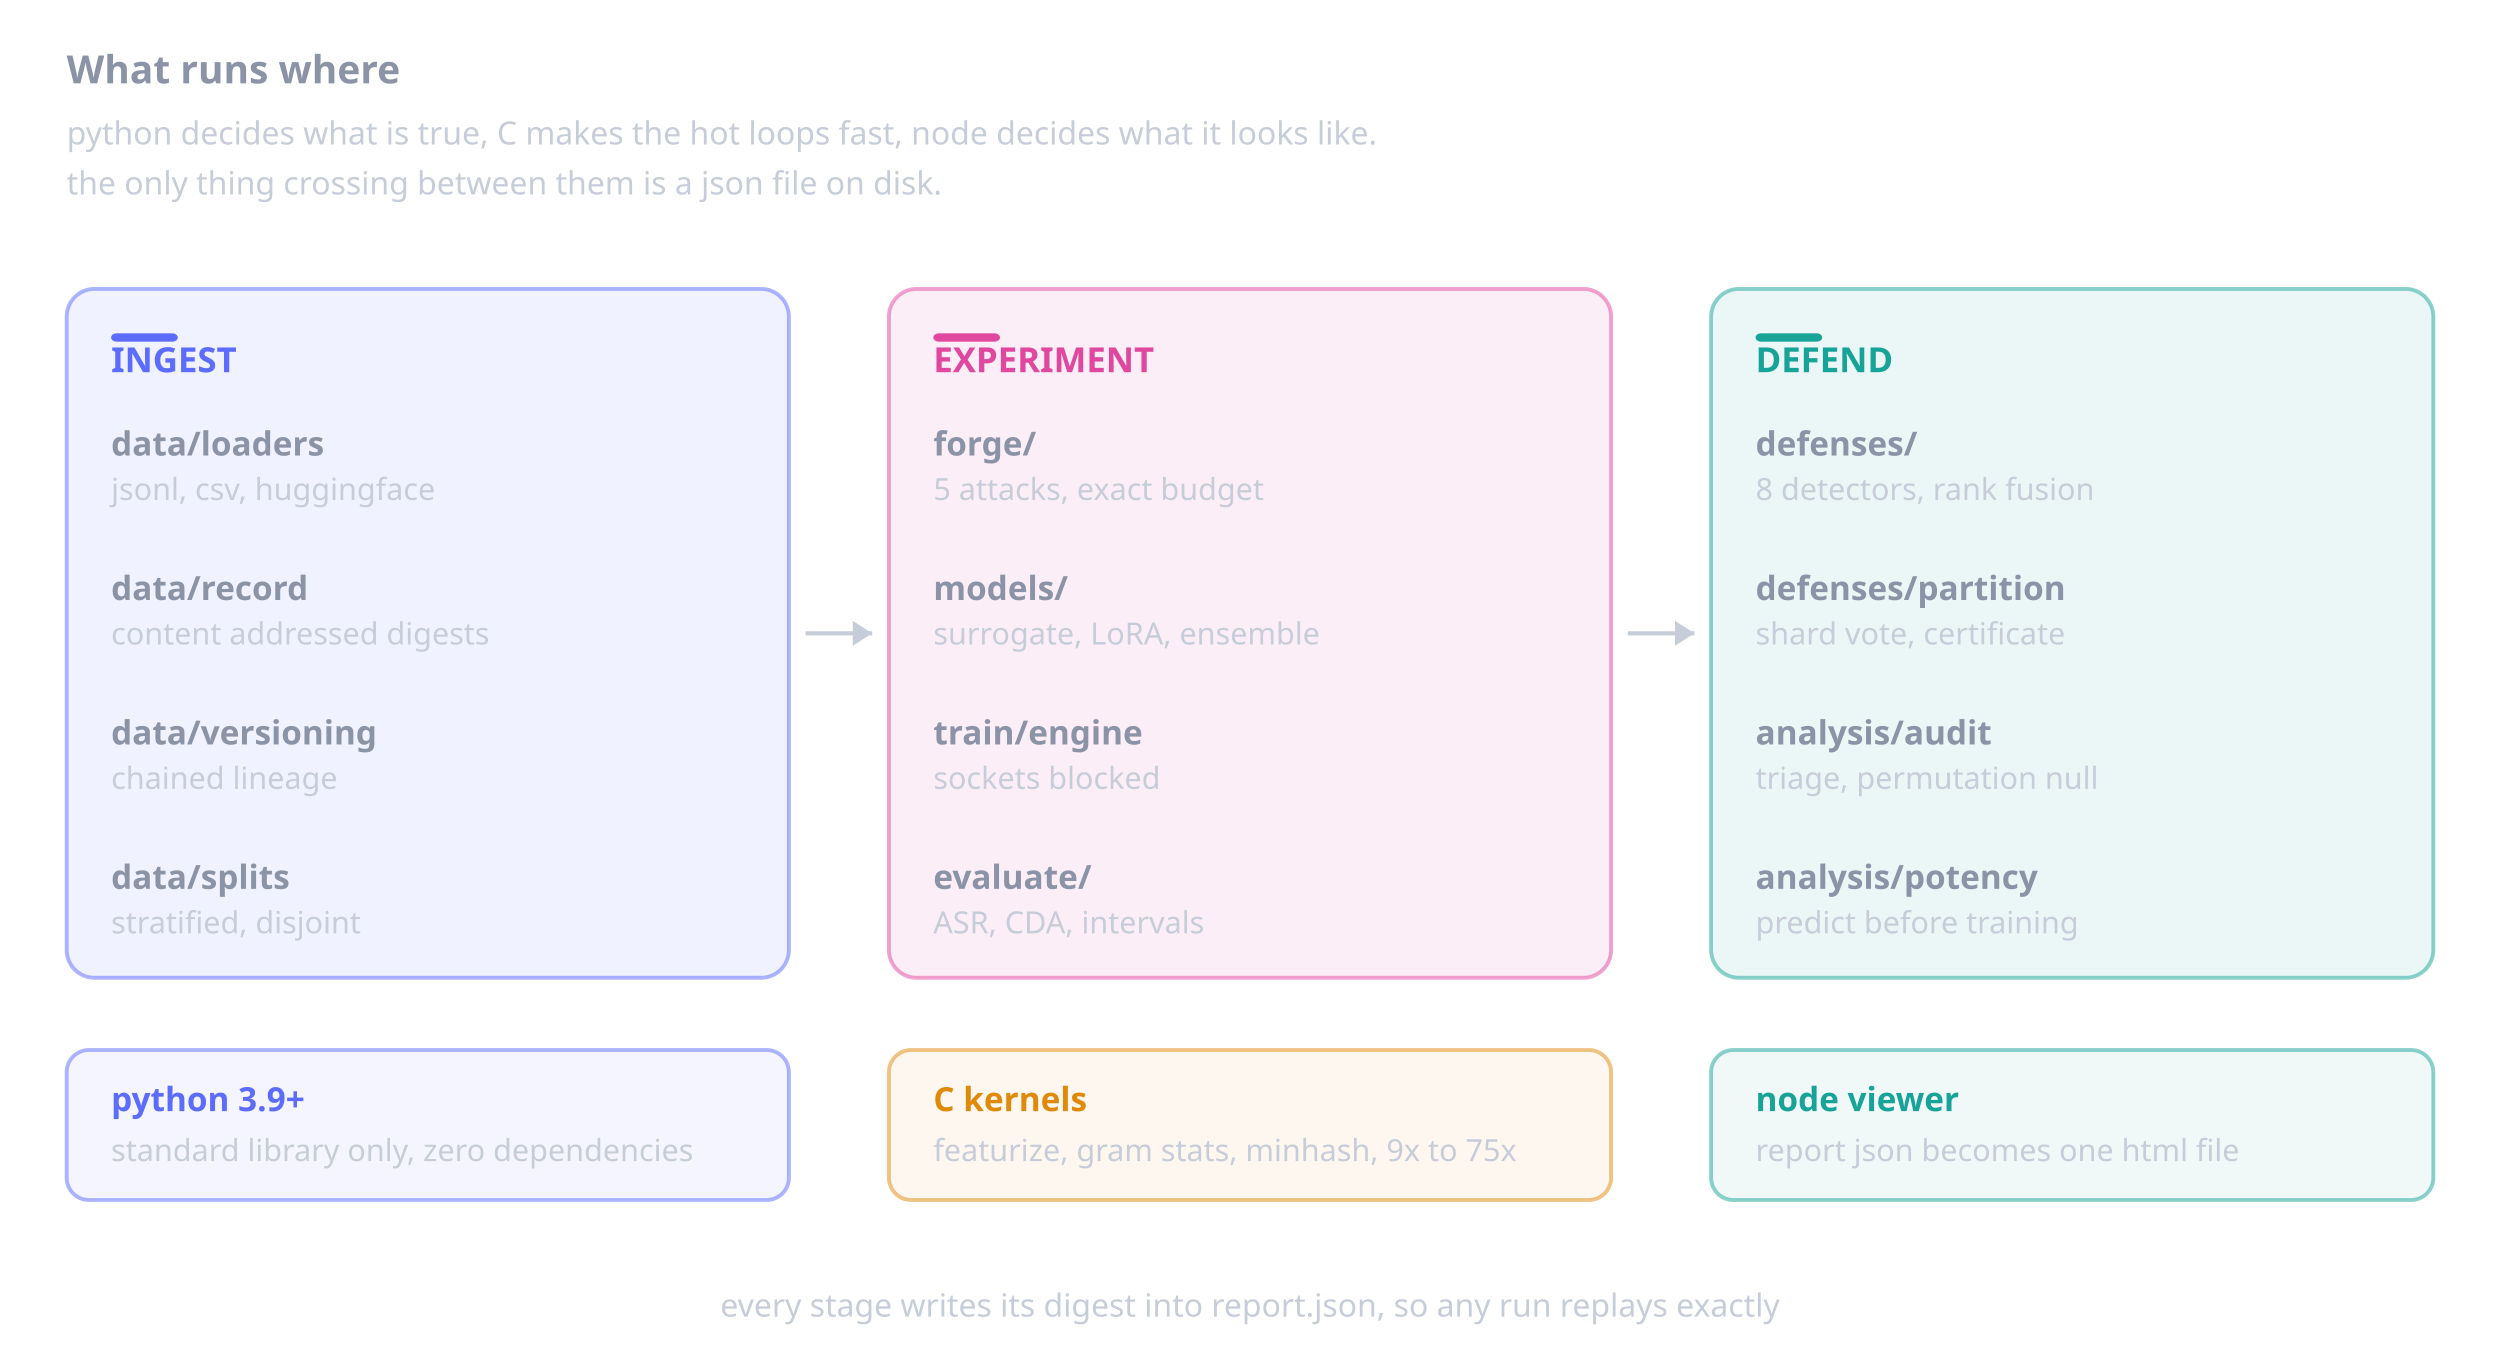
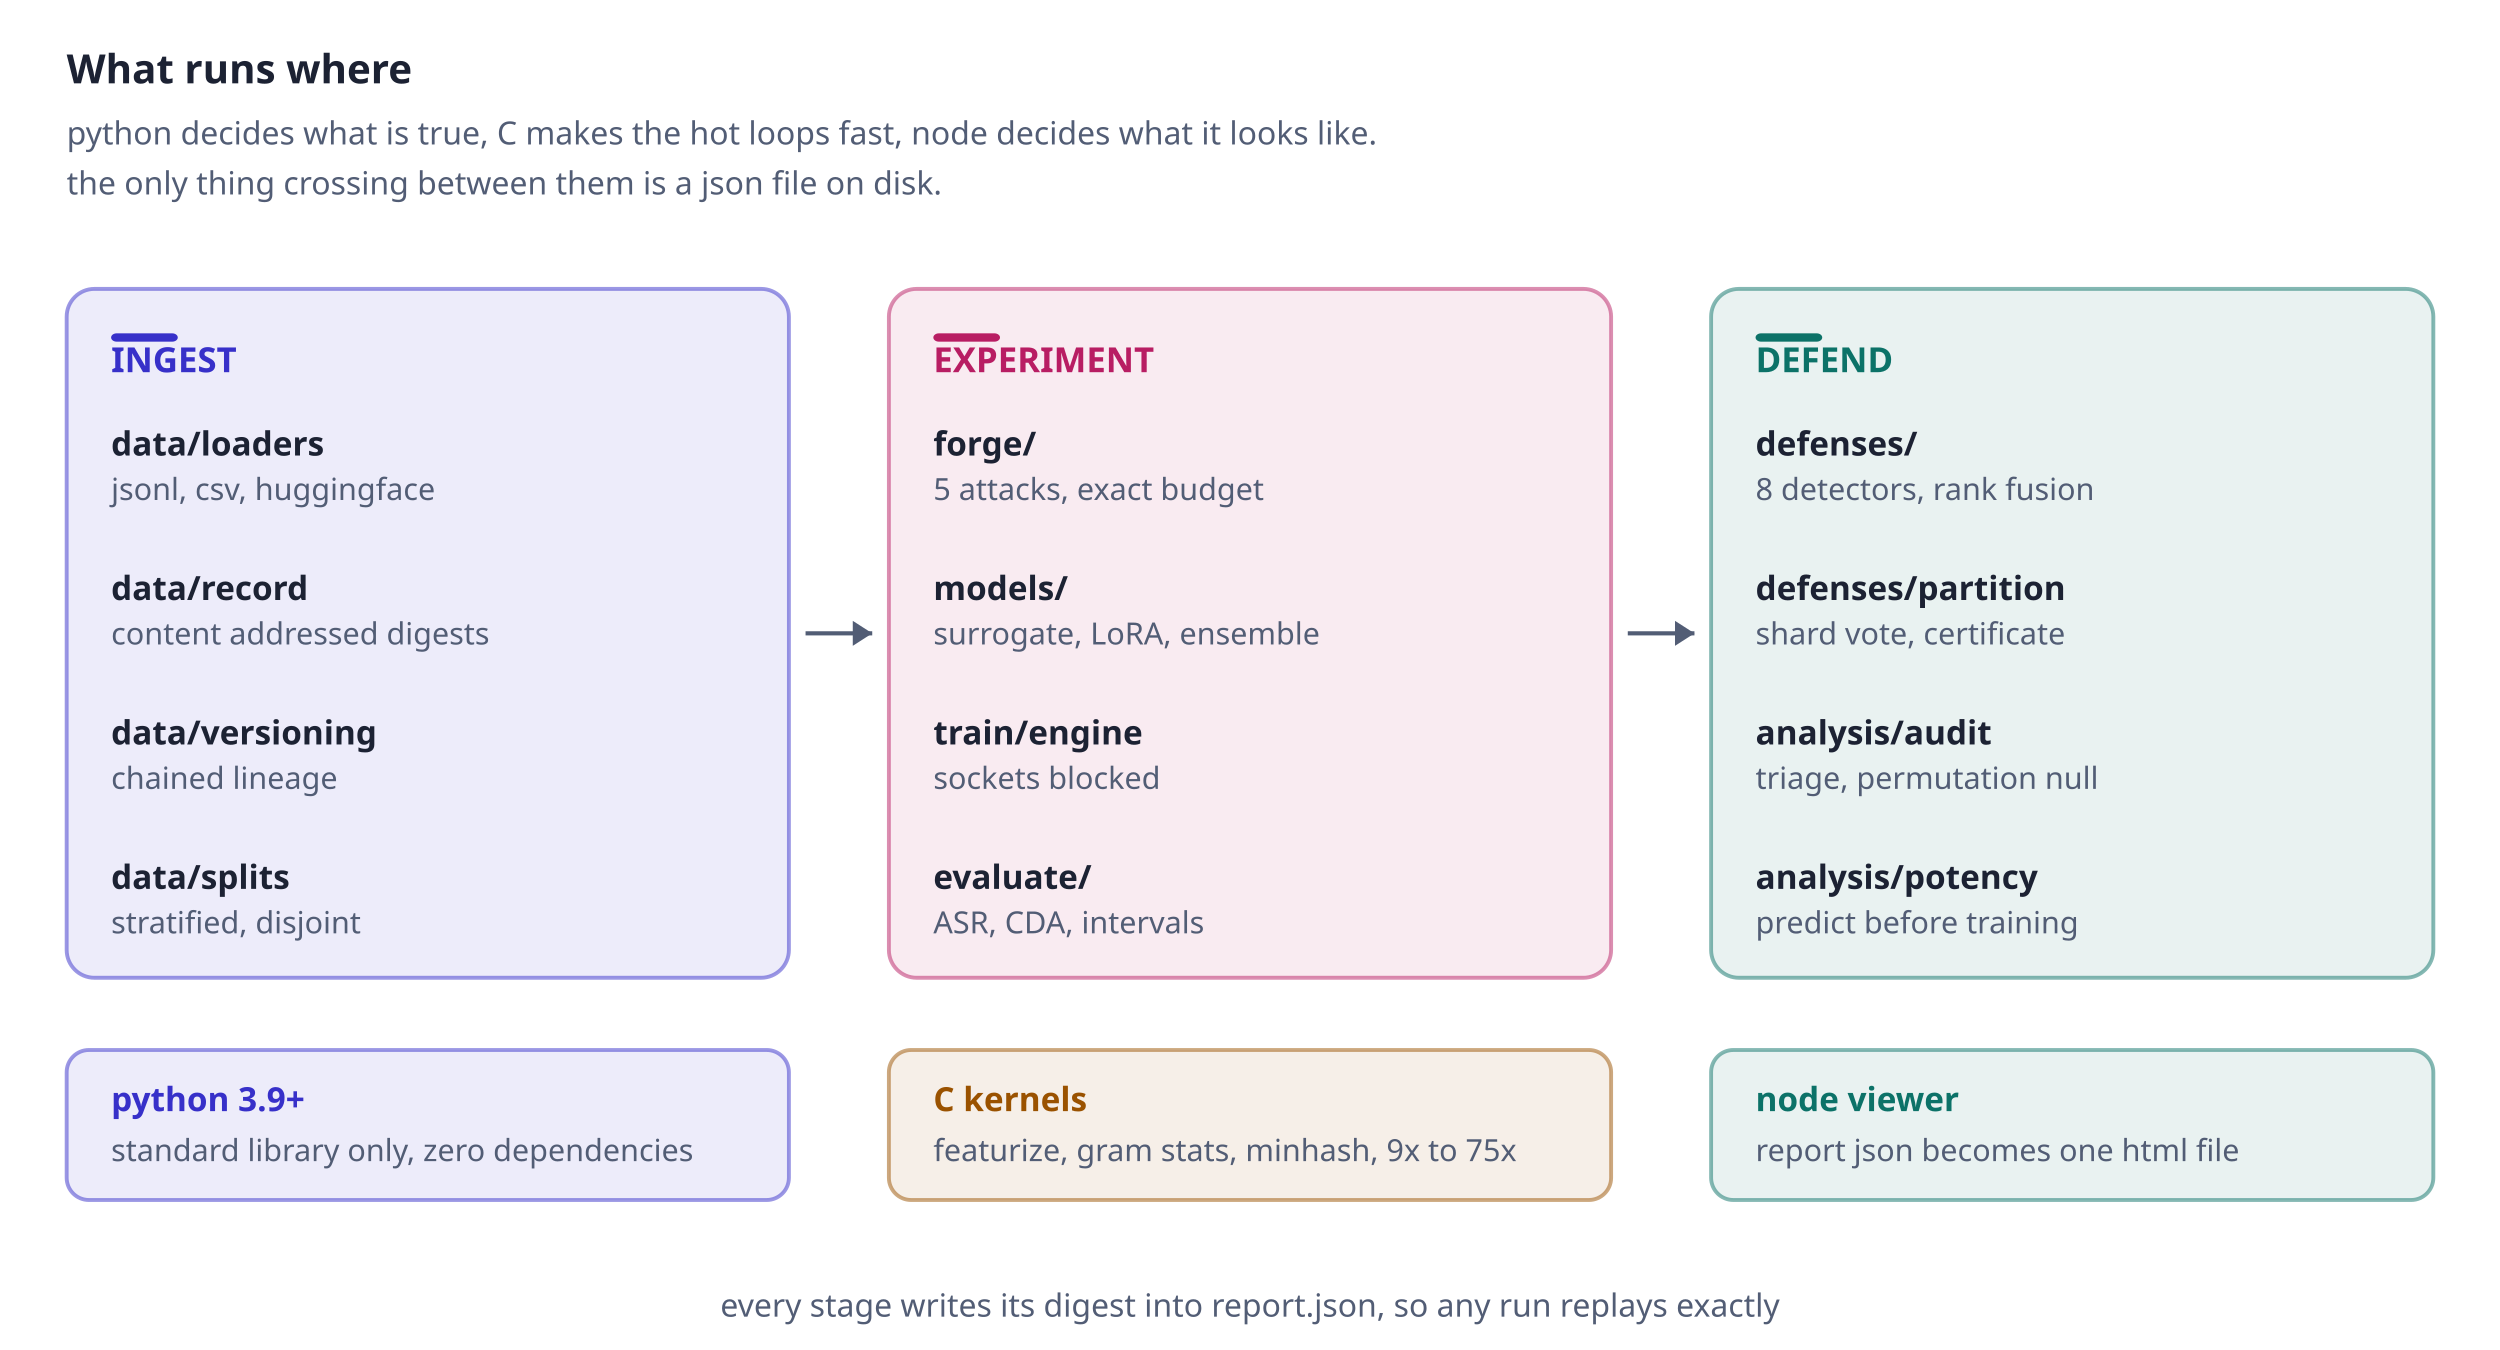
<svg xmlns="http://www.w3.org/2000/svg" viewBox="0 0 900 486" width="900" height="486" role="img">
-   <text x="24.0" y="30.0" font-family="Segoe UI, system-ui, -apple-system, sans-serif" font-size="14" fill="#8b93a7" text-anchor="start" font-weight="700">What runs where</text>
-   <text x="24.0" y="52.0" font-family="Segoe UI, system-ui, -apple-system, sans-serif" font-size="11.5" fill="#c6ccd8" text-anchor="start" font-weight="400">python decides what is true, C makes the hot loops fast, node decides what it looks like.</text>
-   <text x="24.0" y="70.0" font-family="Segoe UI, system-ui, -apple-system, sans-serif" font-size="11.5" fill="#c6ccd8" text-anchor="start" font-weight="400">the only thing crossing between them is a json file on disk.</text>
-   <rect x="24.0" y="104.0" width="260.0" height="248.0" rx="10" fill="#5b6cff" opacity="0.09" />
-   <rect x="24.0" y="104.0" width="260.0" height="248.0" rx="10" fill="none" stroke="#5b6cff" stroke-width="1.4" opacity="0.5" />
-   <rect x="40.0" y="120.0" width="24.0" height="3.0" rx="2" fill="#5b6cff" opacity="1.00" />
-   <text x="40.0" y="134.0" font-family="Segoe UI, system-ui, -apple-system, sans-serif" font-size="12.5" fill="#5b6cff" text-anchor="start" font-weight="700">INGEST</text>
-   <text x="40.0" y="164.0" font-family="Segoe UI, system-ui, -apple-system, sans-serif" font-size="12" fill="#8b93a7" text-anchor="start" font-weight="600">data/loaders</text>
-   <text x="40.0" y="180.0" font-family="Segoe UI, system-ui, -apple-system, sans-serif" font-size="11" fill="#c6ccd8" text-anchor="start" font-weight="400">jsonl, csv, huggingface</text>
-   <text x="40.0" y="216.0" font-family="Segoe UI, system-ui, -apple-system, sans-serif" font-size="12" fill="#8b93a7" text-anchor="start" font-weight="600">data/record</text>
-   <text x="40.0" y="232.0" font-family="Segoe UI, system-ui, -apple-system, sans-serif" font-size="11" fill="#c6ccd8" text-anchor="start" font-weight="400">content addressed digests</text>
-   <text x="40.0" y="268.0" font-family="Segoe UI, system-ui, -apple-system, sans-serif" font-size="12" fill="#8b93a7" text-anchor="start" font-weight="600">data/versioning</text>
-   <text x="40.0" y="284.0" font-family="Segoe UI, system-ui, -apple-system, sans-serif" font-size="11" fill="#c6ccd8" text-anchor="start" font-weight="400">chained lineage</text>
-   <text x="40.0" y="320.0" font-family="Segoe UI, system-ui, -apple-system, sans-serif" font-size="12" fill="#8b93a7" text-anchor="start" font-weight="600">data/splits</text>
-   <text x="40.0" y="336.0" font-family="Segoe UI, system-ui, -apple-system, sans-serif" font-size="11" fill="#c6ccd8" text-anchor="start" font-weight="400">stratified, disjoint</text>
-   <rect x="320.0" y="104.0" width="260.0" height="248.0" rx="10" fill="#e0479e" opacity="0.09" />
-   <rect x="320.0" y="104.0" width="260.0" height="248.0" rx="10" fill="none" stroke="#e0479e" stroke-width="1.4" opacity="0.5" />
-   <rect x="336.0" y="120.0" width="24.0" height="3.0" rx="2" fill="#e0479e" opacity="1.00" />
-   <text x="336.0" y="134.0" font-family="Segoe UI, system-ui, -apple-system, sans-serif" font-size="12.5" fill="#e0479e" text-anchor="start" font-weight="700">EXPERIMENT</text>
-   <text x="336.0" y="164.0" font-family="Segoe UI, system-ui, -apple-system, sans-serif" font-size="12" fill="#8b93a7" text-anchor="start" font-weight="600">forge/</text>
-   <text x="336.0" y="180.0" font-family="Segoe UI, system-ui, -apple-system, sans-serif" font-size="11" fill="#c6ccd8" text-anchor="start" font-weight="400">5 attacks, exact budget</text>
-   <text x="336.0" y="216.0" font-family="Segoe UI, system-ui, -apple-system, sans-serif" font-size="12" fill="#8b93a7" text-anchor="start" font-weight="600">models/</text>
-   <text x="336.0" y="232.0" font-family="Segoe UI, system-ui, -apple-system, sans-serif" font-size="11" fill="#c6ccd8" text-anchor="start" font-weight="400">surrogate, LoRA, ensemble</text>
-   <text x="336.0" y="268.0" font-family="Segoe UI, system-ui, -apple-system, sans-serif" font-size="12" fill="#8b93a7" text-anchor="start" font-weight="600">train/engine</text>
-   <text x="336.0" y="284.0" font-family="Segoe UI, system-ui, -apple-system, sans-serif" font-size="11" fill="#c6ccd8" text-anchor="start" font-weight="400">sockets blocked</text>
-   <text x="336.0" y="320.0" font-family="Segoe UI, system-ui, -apple-system, sans-serif" font-size="12" fill="#8b93a7" text-anchor="start" font-weight="600">evaluate/</text>
-   <text x="336.0" y="336.0" font-family="Segoe UI, system-ui, -apple-system, sans-serif" font-size="11" fill="#c6ccd8" text-anchor="start" font-weight="400">ASR, CDA, intervals</text>
-   <rect x="616.0" y="104.0" width="260.0" height="248.0" rx="10" fill="#17a398" opacity="0.09" />
-   <rect x="616.0" y="104.0" width="260.0" height="248.0" rx="10" fill="none" stroke="#17a398" stroke-width="1.4" opacity="0.5" />
-   <rect x="632.0" y="120.0" width="24.0" height="3.0" rx="2" fill="#17a398" opacity="1.00" />
-   <text x="632.0" y="134.0" font-family="Segoe UI, system-ui, -apple-system, sans-serif" font-size="12.5" fill="#17a398" text-anchor="start" font-weight="700">DEFEND</text>
-   <text x="632.0" y="164.0" font-family="Segoe UI, system-ui, -apple-system, sans-serif" font-size="12" fill="#8b93a7" text-anchor="start" font-weight="600">defenses/</text>
-   <text x="632.0" y="180.0" font-family="Segoe UI, system-ui, -apple-system, sans-serif" font-size="11" fill="#c6ccd8" text-anchor="start" font-weight="400">8 detectors, rank fusion</text>
-   <text x="632.0" y="216.0" font-family="Segoe UI, system-ui, -apple-system, sans-serif" font-size="12" fill="#8b93a7" text-anchor="start" font-weight="600">defenses/partition</text>
-   <text x="632.0" y="232.0" font-family="Segoe UI, system-ui, -apple-system, sans-serif" font-size="11" fill="#c6ccd8" text-anchor="start" font-weight="400">shard vote, certificate</text>
-   <text x="632.0" y="268.0" font-family="Segoe UI, system-ui, -apple-system, sans-serif" font-size="12" fill="#8b93a7" text-anchor="start" font-weight="600">analysis/audit</text>
-   <text x="632.0" y="284.0" font-family="Segoe UI, system-ui, -apple-system, sans-serif" font-size="11" fill="#c6ccd8" text-anchor="start" font-weight="400">triage, permutation null</text>
-   <text x="632.0" y="320.0" font-family="Segoe UI, system-ui, -apple-system, sans-serif" font-size="12" fill="#8b93a7" text-anchor="start" font-weight="600">analysis/potency</text>
-   <text x="632.0" y="336.0" font-family="Segoe UI, system-ui, -apple-system, sans-serif" font-size="11" fill="#c6ccd8" text-anchor="start" font-weight="400">predict before training</text>
-   <line x1="290.0" y1="228.0" x2="314.0" y2="228.0" stroke="#c6ccd8" stroke-width="1.5" />
-   <path d="M314.0 228.0 l-7 -4.5 l0 9 z" fill="#c6ccd8" />
-   <line x1="586.0" y1="228.0" x2="610.0" y2="228.0" stroke="#c6ccd8" stroke-width="1.5" />
-   <path d="M610.0 228.0 l-7 -4.5 l0 9 z" fill="#c6ccd8" />
-   <rect x="24.0" y="378.0" width="260.0" height="54.0" rx="8" fill="#5b6cff" opacity="0.07" />
-   <rect x="24.0" y="378.0" width="260.0" height="54.0" rx="8" fill="none" stroke="#5b6cff" stroke-width="1.4" opacity="0.5" />
-   <text x="40.0" y="400.0" font-family="Segoe UI, system-ui, -apple-system, sans-serif" font-size="12" fill="#5b6cff" text-anchor="start" font-weight="700">python 3.9+</text>
-   <text x="40.0" y="418.0" font-family="Segoe UI, system-ui, -apple-system, sans-serif" font-size="11" fill="#c6ccd8" text-anchor="start" font-weight="400">standard library only, zero dependencies</text>
-   <rect x="320.0" y="378.0" width="260.0" height="54.0" rx="8" fill="#e08a0c" opacity="0.07" />
-   <rect x="320.0" y="378.0" width="260.0" height="54.0" rx="8" fill="none" stroke="#e08a0c" stroke-width="1.4" opacity="0.5" />
-   <text x="336.0" y="400.0" font-family="Segoe UI, system-ui, -apple-system, sans-serif" font-size="12" fill="#e08a0c" text-anchor="start" font-weight="700">C kernels</text>
-   <text x="336.0" y="418.0" font-family="Segoe UI, system-ui, -apple-system, sans-serif" font-size="11" fill="#c6ccd8" text-anchor="start" font-weight="400">featurize, gram stats, minhash, 9x to 75x</text>
-   <rect x="616.0" y="378.0" width="260.0" height="54.0" rx="8" fill="#17a398" opacity="0.07" />
-   <rect x="616.0" y="378.0" width="260.0" height="54.0" rx="8" fill="none" stroke="#17a398" stroke-width="1.4" opacity="0.5" />
-   <text x="632.0" y="400.0" font-family="Segoe UI, system-ui, -apple-system, sans-serif" font-size="12" fill="#17a398" text-anchor="start" font-weight="700">node viewer</text>
-   <text x="632.0" y="418.0" font-family="Segoe UI, system-ui, -apple-system, sans-serif" font-size="11" fill="#c6ccd8" text-anchor="start" font-weight="400">report json becomes one html file</text>
-   <text x="450.0" y="474.0" font-family="Segoe UI, system-ui, -apple-system, sans-serif" font-size="11.5" fill="#c6ccd8" text-anchor="middle" font-weight="400">every stage writes its digest into report.json, so any run replays exactly</text>
+   <text x="24.0" y="30.0" font-family="Segoe UI, system-ui, -apple-system, sans-serif" font-size="14.5" fill="#1c2233" text-anchor="start" font-weight="700">What runs where</text>
+   <text x="24.0" y="52.0" font-family="Segoe UI, system-ui, -apple-system, sans-serif" font-size="11.5" fill="#525d75" text-anchor="start" font-weight="400">python decides what is true, C makes the hot loops fast, node decides what it looks like.</text>
+   <text x="24.0" y="70.0" font-family="Segoe UI, system-ui, -apple-system, sans-serif" font-size="11.5" fill="#525d75" text-anchor="start" font-weight="400">the only thing crossing between them is a json file on disk.</text>
+   <rect x="24.0" y="104.0" width="260.0" height="248.0" rx="10" fill="#3730c9" opacity="0.09" />
+   <rect x="24.0" y="104.0" width="260.0" height="248.0" rx="10" fill="none" stroke="#3730c9" stroke-width="1.4" opacity="0.50" />
+   <rect x="40.0" y="120.0" width="24.0" height="3.0" rx="2" fill="#3730c9" opacity="1.00" />
+   <text x="40.0" y="134.0" font-family="Segoe UI, system-ui, -apple-system, sans-serif" font-size="12.5" fill="#3730c9" text-anchor="start" font-weight="700">INGEST</text>
+   <text x="40.0" y="164.0" font-family="Segoe UI, system-ui, -apple-system, sans-serif" font-size="12" fill="#1c2233" text-anchor="start" font-weight="600">data/loaders</text>
+   <text x="40.0" y="180.0" font-family="Segoe UI, system-ui, -apple-system, sans-serif" font-size="11" fill="#525d75" text-anchor="start" font-weight="400">jsonl, csv, huggingface</text>
+   <text x="40.0" y="216.0" font-family="Segoe UI, system-ui, -apple-system, sans-serif" font-size="12" fill="#1c2233" text-anchor="start" font-weight="600">data/record</text>
+   <text x="40.0" y="232.0" font-family="Segoe UI, system-ui, -apple-system, sans-serif" font-size="11" fill="#525d75" text-anchor="start" font-weight="400">content addressed digests</text>
+   <text x="40.0" y="268.0" font-family="Segoe UI, system-ui, -apple-system, sans-serif" font-size="12" fill="#1c2233" text-anchor="start" font-weight="600">data/versioning</text>
+   <text x="40.0" y="284.0" font-family="Segoe UI, system-ui, -apple-system, sans-serif" font-size="11" fill="#525d75" text-anchor="start" font-weight="400">chained lineage</text>
+   <text x="40.0" y="320.0" font-family="Segoe UI, system-ui, -apple-system, sans-serif" font-size="12" fill="#1c2233" text-anchor="start" font-weight="600">data/splits</text>
+   <text x="40.0" y="336.0" font-family="Segoe UI, system-ui, -apple-system, sans-serif" font-size="11" fill="#525d75" text-anchor="start" font-weight="400">stratified, disjoint</text>
+   <rect x="320.0" y="104.0" width="260.0" height="248.0" rx="10" fill="#b81d63" opacity="0.09" />
+   <rect x="320.0" y="104.0" width="260.0" height="248.0" rx="10" fill="none" stroke="#b81d63" stroke-width="1.4" opacity="0.50" />
+   <rect x="336.0" y="120.0" width="24.0" height="3.0" rx="2" fill="#b81d63" opacity="1.00" />
+   <text x="336.0" y="134.0" font-family="Segoe UI, system-ui, -apple-system, sans-serif" font-size="12.5" fill="#b81d63" text-anchor="start" font-weight="700">EXPERIMENT</text>
+   <text x="336.0" y="164.0" font-family="Segoe UI, system-ui, -apple-system, sans-serif" font-size="12" fill="#1c2233" text-anchor="start" font-weight="600">forge/</text>
+   <text x="336.0" y="180.0" font-family="Segoe UI, system-ui, -apple-system, sans-serif" font-size="11" fill="#525d75" text-anchor="start" font-weight="400">5 attacks, exact budget</text>
+   <text x="336.0" y="216.0" font-family="Segoe UI, system-ui, -apple-system, sans-serif" font-size="12" fill="#1c2233" text-anchor="start" font-weight="600">models/</text>
+   <text x="336.0" y="232.0" font-family="Segoe UI, system-ui, -apple-system, sans-serif" font-size="11" fill="#525d75" text-anchor="start" font-weight="400">surrogate, LoRA, ensemble</text>
+   <text x="336.0" y="268.0" font-family="Segoe UI, system-ui, -apple-system, sans-serif" font-size="12" fill="#1c2233" text-anchor="start" font-weight="600">train/engine</text>
+   <text x="336.0" y="284.0" font-family="Segoe UI, system-ui, -apple-system, sans-serif" font-size="11" fill="#525d75" text-anchor="start" font-weight="400">sockets blocked</text>
+   <text x="336.0" y="320.0" font-family="Segoe UI, system-ui, -apple-system, sans-serif" font-size="12" fill="#1c2233" text-anchor="start" font-weight="600">evaluate/</text>
+   <text x="336.0" y="336.0" font-family="Segoe UI, system-ui, -apple-system, sans-serif" font-size="11" fill="#525d75" text-anchor="start" font-weight="400">ASR, CDA, intervals</text>
+   <rect x="616.0" y="104.0" width="260.0" height="248.0" rx="10" fill="#0c7268" opacity="0.09" />
+   <rect x="616.0" y="104.0" width="260.0" height="248.0" rx="10" fill="none" stroke="#0c7268" stroke-width="1.4" opacity="0.50" />
+   <rect x="632.0" y="120.0" width="24.0" height="3.0" rx="2" fill="#0c7268" opacity="1.00" />
+   <text x="632.0" y="134.0" font-family="Segoe UI, system-ui, -apple-system, sans-serif" font-size="12.5" fill="#0c7268" text-anchor="start" font-weight="700">DEFEND</text>
+   <text x="632.0" y="164.0" font-family="Segoe UI, system-ui, -apple-system, sans-serif" font-size="12" fill="#1c2233" text-anchor="start" font-weight="600">defenses/</text>
+   <text x="632.0" y="180.0" font-family="Segoe UI, system-ui, -apple-system, sans-serif" font-size="11" fill="#525d75" text-anchor="start" font-weight="400">8 detectors, rank fusion</text>
+   <text x="632.0" y="216.0" font-family="Segoe UI, system-ui, -apple-system, sans-serif" font-size="12" fill="#1c2233" text-anchor="start" font-weight="600">defenses/partition</text>
+   <text x="632.0" y="232.0" font-family="Segoe UI, system-ui, -apple-system, sans-serif" font-size="11" fill="#525d75" text-anchor="start" font-weight="400">shard vote, certificate</text>
+   <text x="632.0" y="268.0" font-family="Segoe UI, system-ui, -apple-system, sans-serif" font-size="12" fill="#1c2233" text-anchor="start" font-weight="600">analysis/audit</text>
+   <text x="632.0" y="284.0" font-family="Segoe UI, system-ui, -apple-system, sans-serif" font-size="11" fill="#525d75" text-anchor="start" font-weight="400">triage, permutation null</text>
+   <text x="632.0" y="320.0" font-family="Segoe UI, system-ui, -apple-system, sans-serif" font-size="12" fill="#1c2233" text-anchor="start" font-weight="600">analysis/potency</text>
+   <text x="632.0" y="336.0" font-family="Segoe UI, system-ui, -apple-system, sans-serif" font-size="11" fill="#525d75" text-anchor="start" font-weight="400">predict before training</text>
+   <line x1="290.0" y1="228.0" x2="314.0" y2="228.0" stroke="#525d75" stroke-width="1.5" />
+   <path d="M314.0 228.0 l-7 -4.5 l0 9 z" fill="#525d75" />
+   <line x1="586.0" y1="228.0" x2="610.0" y2="228.0" stroke="#525d75" stroke-width="1.5" />
+   <path d="M610.0 228.0 l-7 -4.5 l0 9 z" fill="#525d75" />
+   <rect x="24.0" y="378.0" width="260.0" height="54.0" rx="8" fill="#3730c9" opacity="0.09" />
+   <rect x="24.0" y="378.0" width="260.0" height="54.0" rx="8" fill="none" stroke="#3730c9" stroke-width="1.4" opacity="0.50" />
+   <text x="40.0" y="400.0" font-family="Segoe UI, system-ui, -apple-system, sans-serif" font-size="12" fill="#3730c9" text-anchor="start" font-weight="700">python 3.9+</text>
+   <text x="40.0" y="418.0" font-family="Segoe UI, system-ui, -apple-system, sans-serif" font-size="11" fill="#525d75" text-anchor="start" font-weight="400">standard library only, zero dependencies</text>
+   <rect x="320.0" y="378.0" width="260.0" height="54.0" rx="8" fill="#9a5200" opacity="0.09" />
+   <rect x="320.0" y="378.0" width="260.0" height="54.0" rx="8" fill="none" stroke="#9a5200" stroke-width="1.4" opacity="0.50" />
+   <text x="336.0" y="400.0" font-family="Segoe UI, system-ui, -apple-system, sans-serif" font-size="12" fill="#9a5200" text-anchor="start" font-weight="700">C kernels</text>
+   <text x="336.0" y="418.0" font-family="Segoe UI, system-ui, -apple-system, sans-serif" font-size="11" fill="#525d75" text-anchor="start" font-weight="400">featurize, gram stats, minhash, 9x to 75x</text>
+   <rect x="616.0" y="378.0" width="260.0" height="54.0" rx="8" fill="#0c7268" opacity="0.09" />
+   <rect x="616.0" y="378.0" width="260.0" height="54.0" rx="8" fill="none" stroke="#0c7268" stroke-width="1.4" opacity="0.50" />
+   <text x="632.0" y="400.0" font-family="Segoe UI, system-ui, -apple-system, sans-serif" font-size="12" fill="#0c7268" text-anchor="start" font-weight="700">node viewer</text>
+   <text x="632.0" y="418.0" font-family="Segoe UI, system-ui, -apple-system, sans-serif" font-size="11" fill="#525d75" text-anchor="start" font-weight="400">report json becomes one html file</text>
+   <text x="450.0" y="474.0" font-family="Segoe UI, system-ui, -apple-system, sans-serif" font-size="11.5" fill="#525d75" text-anchor="middle" font-weight="400">every stage writes its digest into report.json, so any run replays exactly</text>
</svg>
